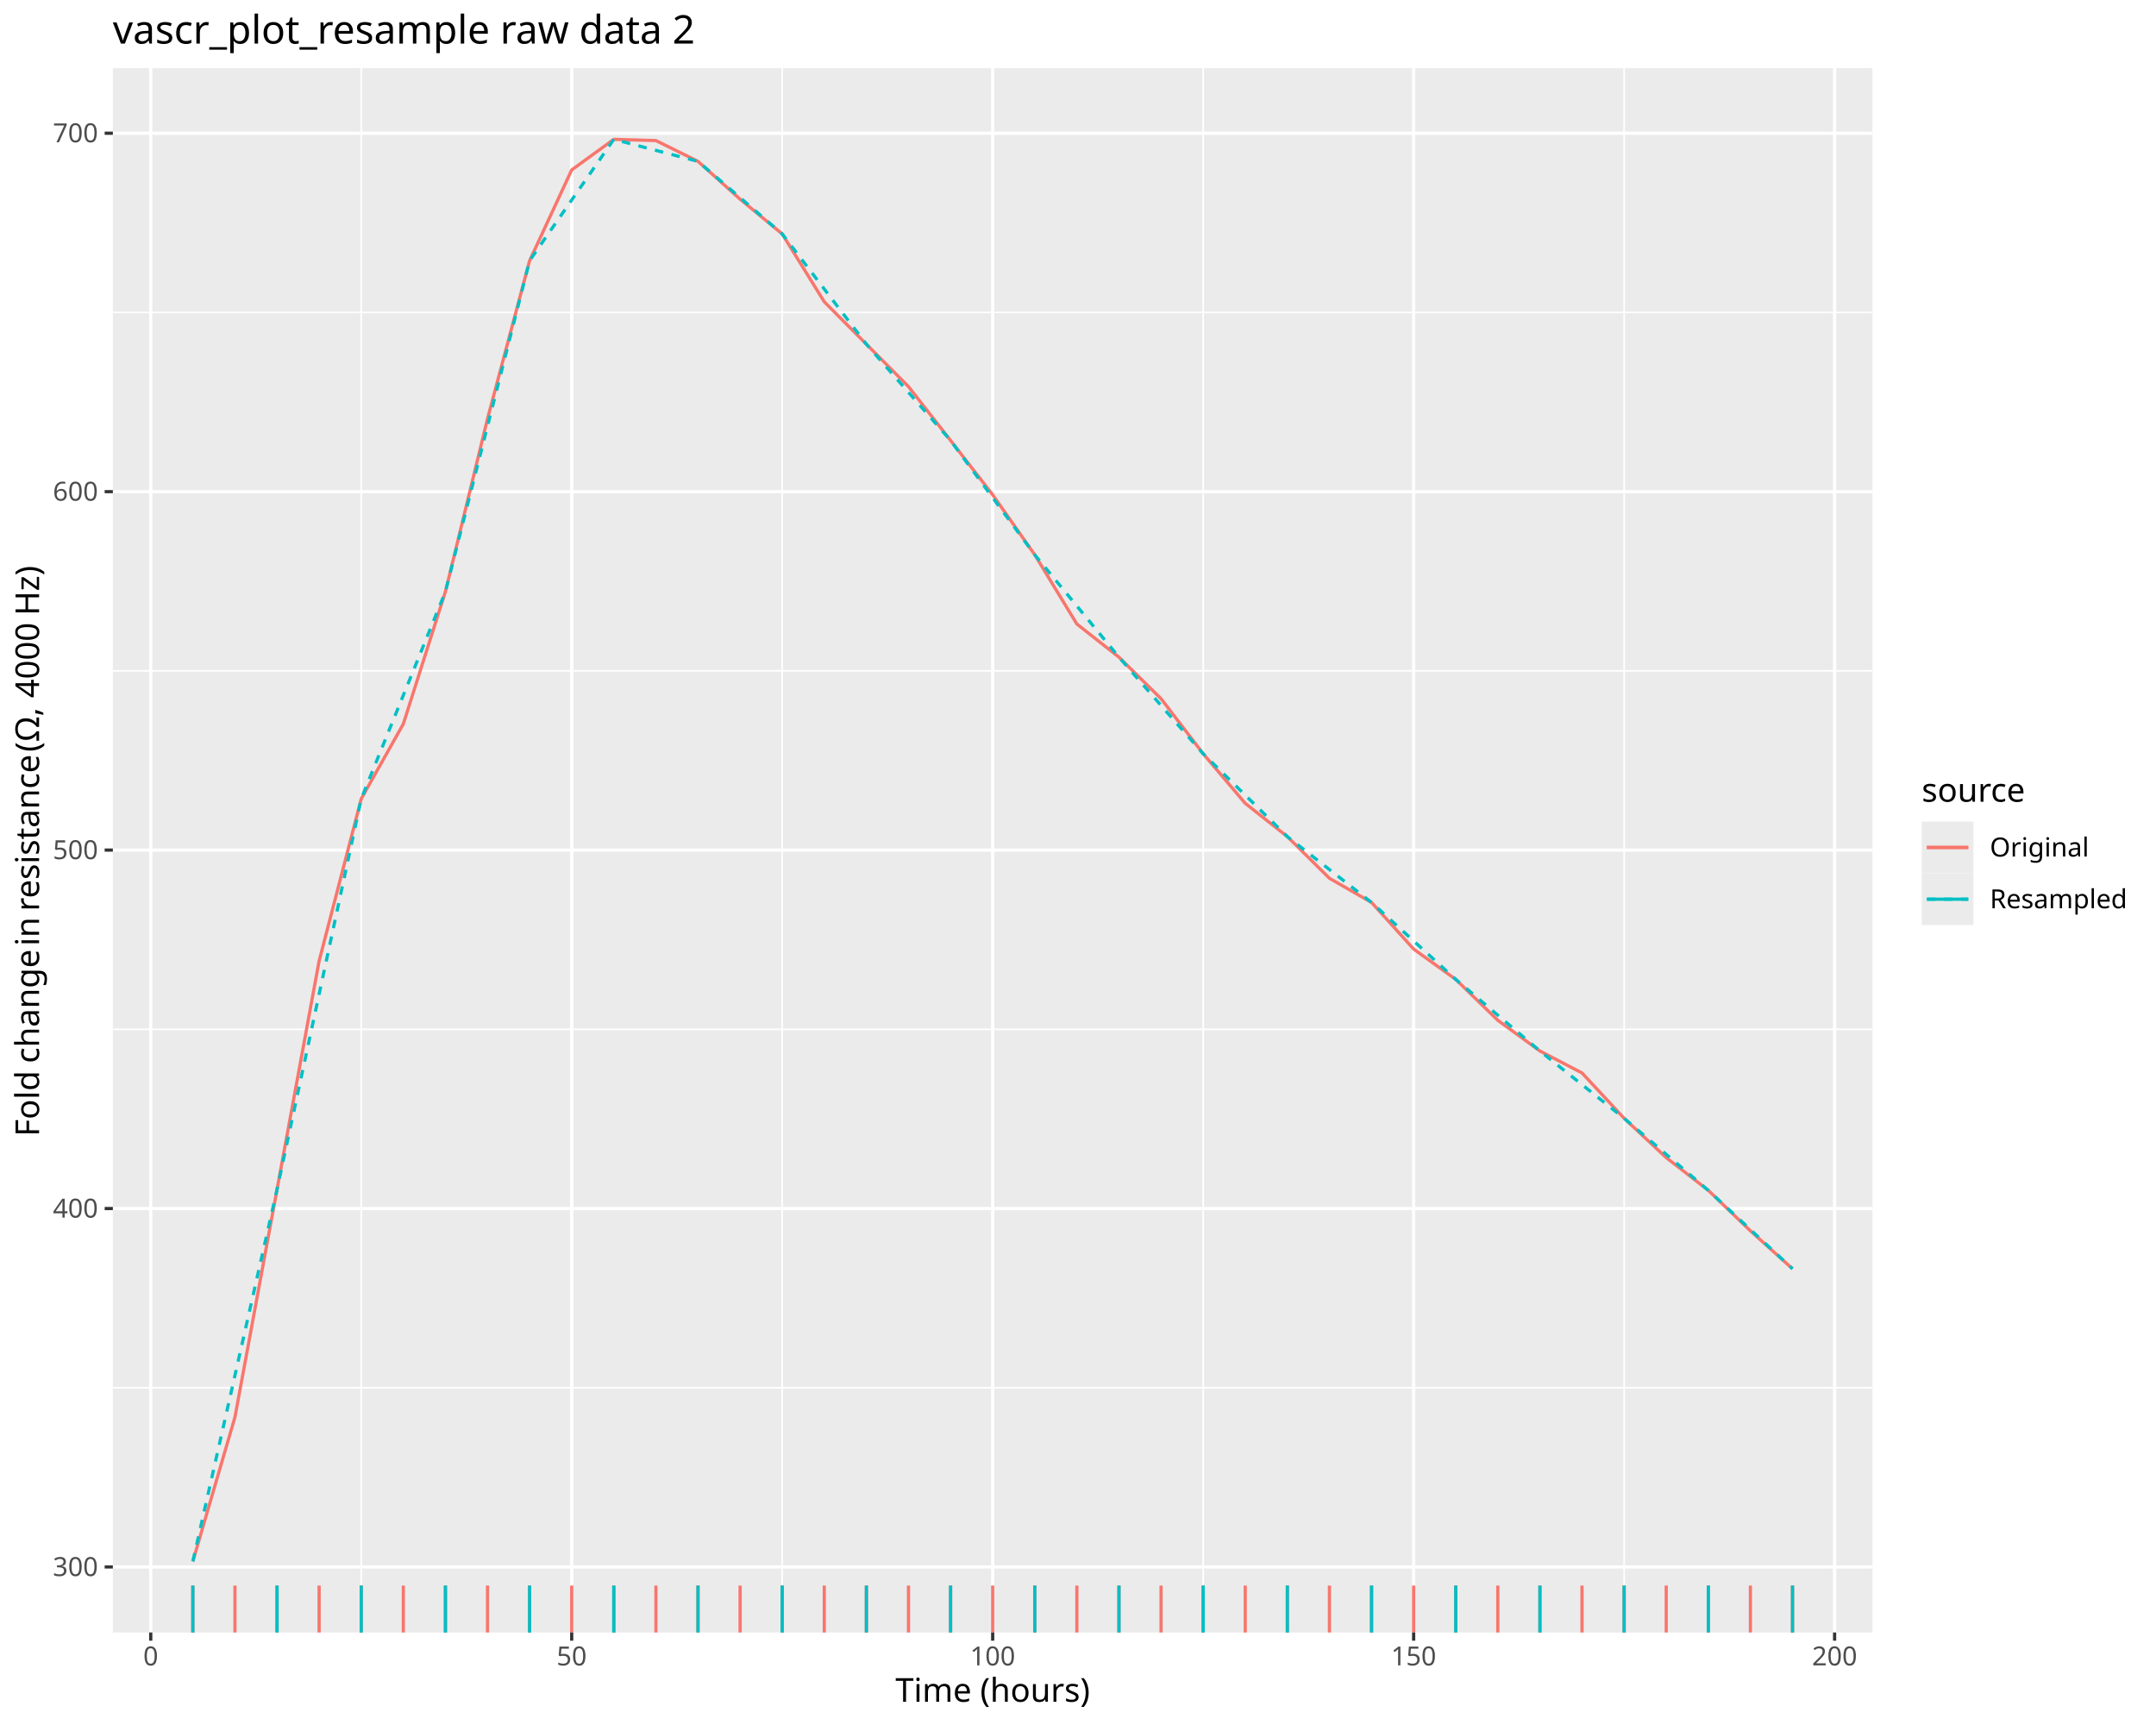
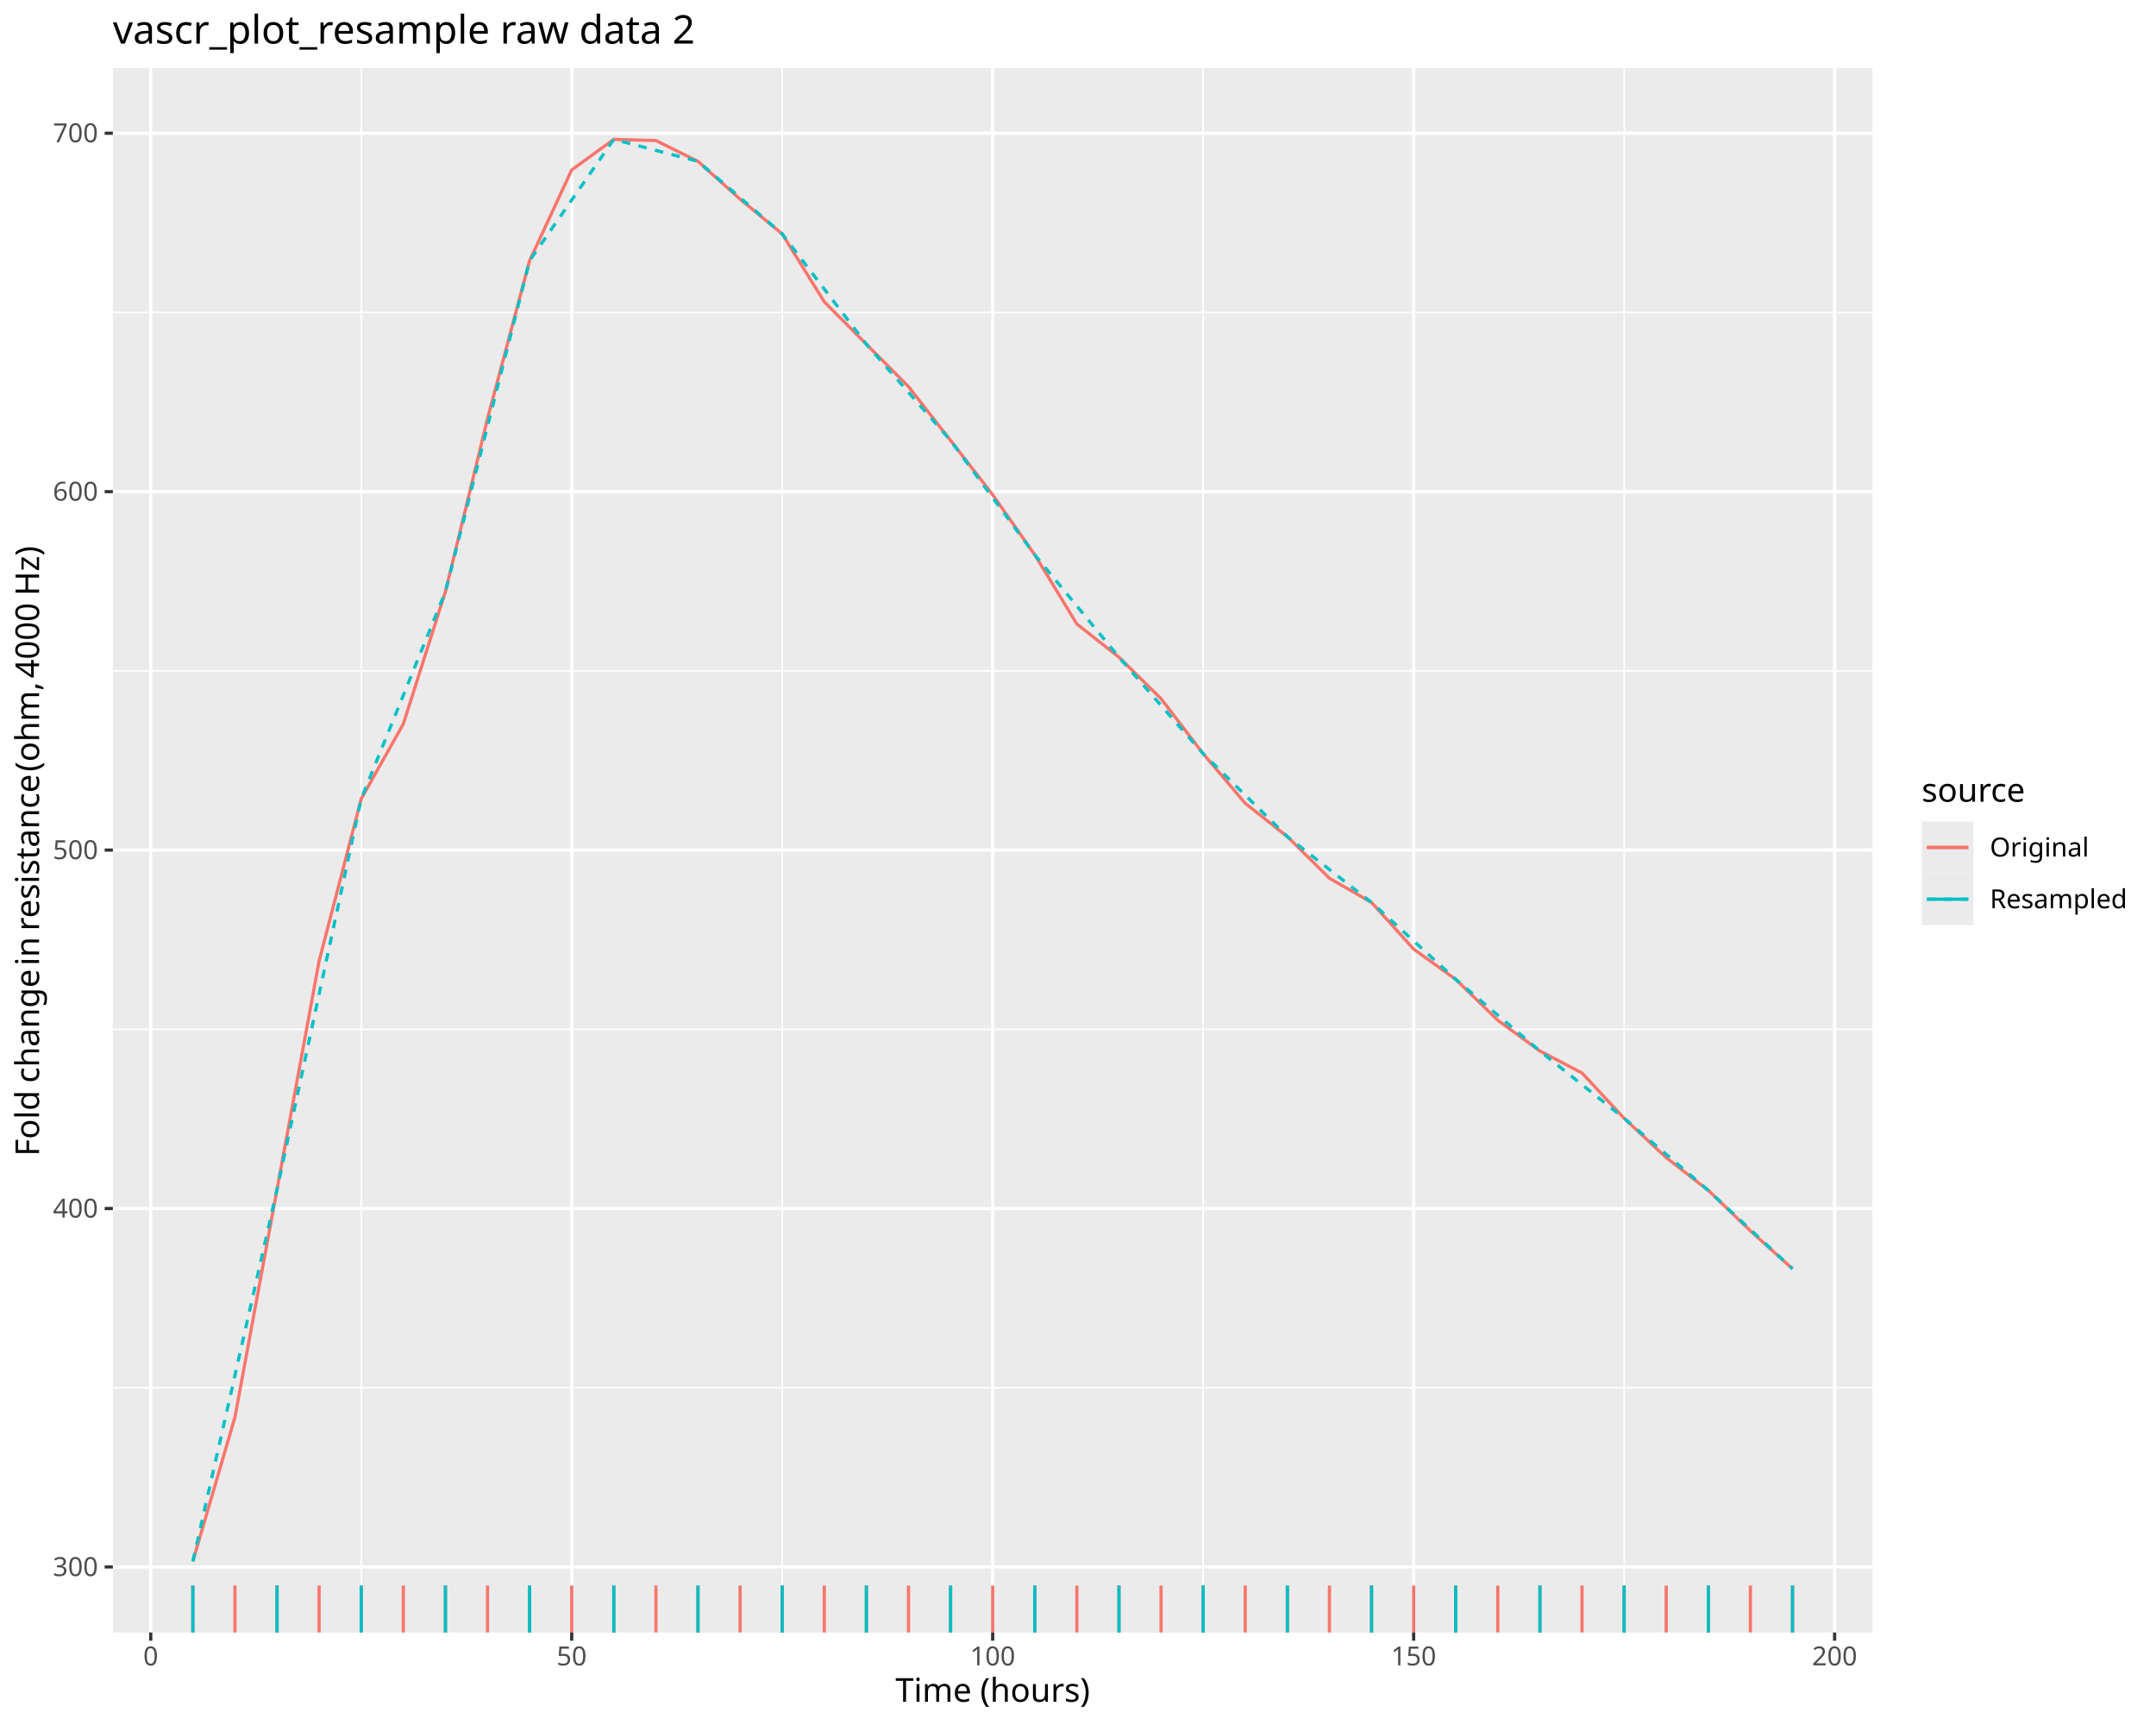
<svg xmlns="http://www.w3.org/2000/svg" class="svglite" data-engine-version="2.0" width="720.00pt" height="576.00pt" viewBox="0 0 720.00 576.00">
  <defs>
    <style type="text/css">
    .svglite line, .svglite polyline, .svglite polygon, .svglite path, .svglite rect, .svglite circle {
      fill: none;
      stroke: #000000;
      stroke-linecap: round;
      stroke-linejoin: round;
      stroke-miterlimit: 10.00;
    }
  </style>
  </defs>
  <rect width="100%" height="100%" style="stroke: none; fill: #FFFFFF;" />
  <defs>
    <clipPath id="cpMC4wMHw3MjAuMDB8MC4wMHw1NzYuMDA=">
      <rect x="0.00" y="0.00" width="720.00" height="576.00" />
    </clipPath>
  </defs>
  <g clip-path="url(#cpMC4wMHw3MjAuMDB8MC4wMHw1NzYuMDA=)">
    <rect x="0.00" y="0.00" width="720.00" height="576.00" style="stroke-width: 1.07; stroke: #FFFFFF; fill: #FFFFFF;" />
  </g>
  <defs>
    <clipPath id="cpMzcuNjl8NjI1LjMyfDIyLjc4fDU0NS4xMQ==">
      <rect x="37.69" y="22.78" width="587.63" height="522.33" />
    </clipPath>
  </defs>
  <g clip-path="url(#cpMzcuNjl8NjI1LjMyfDIyLjc4fDU0NS4xMQ==)">
    <rect x="37.69" y="22.78" width="587.63" height="522.33" style="stroke-width: 1.07; stroke: none; fill: #EBEBEB;" />
    <polyline points="37.69,463.39 625.32,463.39 " style="stroke-width: 0.53; stroke: #FFFFFF; stroke-linecap: butt;" />
    <polyline points="37.69,343.70 625.32,343.70 " style="stroke-width: 0.53; stroke: #FFFFFF; stroke-linecap: butt;" />
    <polyline points="37.69,224.01 625.32,224.01 " style="stroke-width: 0.53; stroke: #FFFFFF; stroke-linecap: butt;" />
    <polyline points="37.69,104.32 625.32,104.32 " style="stroke-width: 0.53; stroke: #FFFFFF; stroke-linecap: butt;" />
    <polyline points="120.63,545.11 120.63,22.78 " style="stroke-width: 0.53; stroke: #FFFFFF; stroke-linecap: butt;" />
    <polyline points="261.21,545.11 261.21,22.78 " style="stroke-width: 0.53; stroke: #FFFFFF; stroke-linecap: butt;" />
    <polyline points="401.80,545.11 401.80,22.78 " style="stroke-width: 0.53; stroke: #FFFFFF; stroke-linecap: butt;" />
    <polyline points="542.38,545.11 542.38,22.78 " style="stroke-width: 0.53; stroke: #FFFFFF; stroke-linecap: butt;" />
    <polyline points="37.69,523.23 625.32,523.23 " style="stroke-width: 1.07; stroke: #FFFFFF; stroke-linecap: butt;" />
    <polyline points="37.69,403.54 625.32,403.54 " style="stroke-width: 1.07; stroke: #FFFFFF; stroke-linecap: butt;" />
    <polyline points="37.69,283.85 625.32,283.85 " style="stroke-width: 1.07; stroke: #FFFFFF; stroke-linecap: butt;" />
    <polyline points="37.69,164.17 625.32,164.17 " style="stroke-width: 1.07; stroke: #FFFFFF; stroke-linecap: butt;" />
    <polyline points="37.69,44.48 625.32,44.48 " style="stroke-width: 1.07; stroke: #FFFFFF; stroke-linecap: butt;" />
    <polyline points="50.34,545.11 50.34,22.78 " style="stroke-width: 1.07; stroke: #FFFFFF; stroke-linecap: butt;" />
    <polyline points="190.92,545.11 190.92,22.78 " style="stroke-width: 1.07; stroke: #FFFFFF; stroke-linecap: butt;" />
    <polyline points="331.51,545.11 331.51,22.78 " style="stroke-width: 1.07; stroke: #FFFFFF; stroke-linecap: butt;" />
    <polyline points="472.09,545.11 472.09,22.78 " style="stroke-width: 1.07; stroke: #FFFFFF; stroke-linecap: butt;" />
    <polyline points="612.67,545.11 612.67,22.78 " style="stroke-width: 1.07; stroke: #FFFFFF; stroke-linecap: butt;" />
    <polyline points="64.40,521.37 78.46,473.22 92.52,397.15 106.57,320.88 120.63,266.74 134.69,241.73 148.75,197.57 162.81,139.79 176.86,87.04 190.92,56.74 204.98,46.53 219.04,46.94 233.10,53.89 247.16,66.51 261.21,78.11 275.27,100.78 289.33,114.94 303.39,129.09 317.45,147.09 331.51,165.22 345.56,185.26 359.62,208.37 373.68,219.45 387.74,233.31 401.80,251.68 415.85,268.25 429.91,279.36 443.97,293.27 458.03,301.35 472.09,316.91 486.15,327.04 500.20,340.70 514.26,350.95 528.32,358.28 542.38,373.42 556.44,386.56 570.50,397.49 584.55,411.00 598.61,423.67 " style="stroke-width: 1.07; stroke: #F8766D; stroke-linecap: butt;" />
    <polyline points="64.40,521.37 92.52,397.15 120.63,266.74 148.75,197.57 176.86,87.04 204.98,46.53 233.10,53.89 261.21,78.11 289.33,114.94 317.45,147.09 345.56,185.26 373.68,219.45 401.80,251.68 429.91,279.36 458.03,301.35 486.15,327.04 514.26,350.95 542.38,373.42 570.50,397.49 598.61,423.67 " style="stroke-width: 1.07; stroke: #00BFC4; stroke-dasharray: 2.85,2.85; stroke-linecap: butt;" />
    <line x1="64.40" y1="545.11" x2="64.40" y2="529.44" style="stroke-width: 1.07; stroke: #F8766D; stroke-linecap: butt;" />
    <line x1="78.46" y1="545.11" x2="78.46" y2="529.44" style="stroke-width: 1.07; stroke: #F8766D; stroke-linecap: butt;" />
    <line x1="92.52" y1="545.11" x2="92.52" y2="529.44" style="stroke-width: 1.07; stroke: #F8766D; stroke-linecap: butt;" />
    <line x1="106.57" y1="545.11" x2="106.57" y2="529.44" style="stroke-width: 1.07; stroke: #F8766D; stroke-linecap: butt;" />
    <line x1="120.63" y1="545.11" x2="120.63" y2="529.44" style="stroke-width: 1.07; stroke: #F8766D; stroke-linecap: butt;" />
    <line x1="134.69" y1="545.11" x2="134.69" y2="529.44" style="stroke-width: 1.07; stroke: #F8766D; stroke-linecap: butt;" />
    <line x1="148.75" y1="545.11" x2="148.75" y2="529.44" style="stroke-width: 1.07; stroke: #F8766D; stroke-linecap: butt;" />
    <line x1="162.81" y1="545.11" x2="162.81" y2="529.44" style="stroke-width: 1.07; stroke: #F8766D; stroke-linecap: butt;" />
    <line x1="176.86" y1="545.11" x2="176.86" y2="529.44" style="stroke-width: 1.07; stroke: #F8766D; stroke-linecap: butt;" />
    <line x1="190.92" y1="545.11" x2="190.92" y2="529.44" style="stroke-width: 1.07; stroke: #F8766D; stroke-linecap: butt;" />
    <line x1="204.98" y1="545.11" x2="204.98" y2="529.44" style="stroke-width: 1.07; stroke: #F8766D; stroke-linecap: butt;" />
    <line x1="219.04" y1="545.11" x2="219.04" y2="529.44" style="stroke-width: 1.07; stroke: #F8766D; stroke-linecap: butt;" />
    <line x1="233.10" y1="545.11" x2="233.10" y2="529.44" style="stroke-width: 1.07; stroke: #F8766D; stroke-linecap: butt;" />
    <line x1="247.16" y1="545.11" x2="247.16" y2="529.44" style="stroke-width: 1.07; stroke: #F8766D; stroke-linecap: butt;" />
    <line x1="261.21" y1="545.11" x2="261.21" y2="529.44" style="stroke-width: 1.07; stroke: #F8766D; stroke-linecap: butt;" />
    <line x1="275.27" y1="545.11" x2="275.27" y2="529.44" style="stroke-width: 1.07; stroke: #F8766D; stroke-linecap: butt;" />
    <line x1="289.33" y1="545.11" x2="289.33" y2="529.44" style="stroke-width: 1.07; stroke: #F8766D; stroke-linecap: butt;" />
    <line x1="303.39" y1="545.11" x2="303.39" y2="529.44" style="stroke-width: 1.07; stroke: #F8766D; stroke-linecap: butt;" />
    <line x1="317.45" y1="545.11" x2="317.45" y2="529.44" style="stroke-width: 1.07; stroke: #F8766D; stroke-linecap: butt;" />
    <line x1="331.51" y1="545.11" x2="331.51" y2="529.44" style="stroke-width: 1.07; stroke: #F8766D; stroke-linecap: butt;" />
    <line x1="345.56" y1="545.11" x2="345.56" y2="529.44" style="stroke-width: 1.07; stroke: #F8766D; stroke-linecap: butt;" />
    <line x1="359.62" y1="545.11" x2="359.62" y2="529.44" style="stroke-width: 1.07; stroke: #F8766D; stroke-linecap: butt;" />
    <line x1="373.68" y1="545.11" x2="373.68" y2="529.44" style="stroke-width: 1.07; stroke: #F8766D; stroke-linecap: butt;" />
    <line x1="387.74" y1="545.11" x2="387.74" y2="529.44" style="stroke-width: 1.07; stroke: #F8766D; stroke-linecap: butt;" />
    <line x1="401.80" y1="545.11" x2="401.80" y2="529.44" style="stroke-width: 1.07; stroke: #F8766D; stroke-linecap: butt;" />
    <line x1="415.85" y1="545.11" x2="415.85" y2="529.44" style="stroke-width: 1.07; stroke: #F8766D; stroke-linecap: butt;" />
    <line x1="429.91" y1="545.11" x2="429.91" y2="529.44" style="stroke-width: 1.07; stroke: #F8766D; stroke-linecap: butt;" />
    <line x1="443.97" y1="545.11" x2="443.97" y2="529.44" style="stroke-width: 1.07; stroke: #F8766D; stroke-linecap: butt;" />
    <line x1="458.03" y1="545.11" x2="458.03" y2="529.44" style="stroke-width: 1.07; stroke: #F8766D; stroke-linecap: butt;" />
    <line x1="472.09" y1="545.11" x2="472.09" y2="529.44" style="stroke-width: 1.07; stroke: #F8766D; stroke-linecap: butt;" />
    <line x1="486.15" y1="545.11" x2="486.15" y2="529.44" style="stroke-width: 1.07; stroke: #F8766D; stroke-linecap: butt;" />
    <line x1="500.20" y1="545.11" x2="500.20" y2="529.44" style="stroke-width: 1.07; stroke: #F8766D; stroke-linecap: butt;" />
    <line x1="514.26" y1="545.11" x2="514.26" y2="529.44" style="stroke-width: 1.07; stroke: #F8766D; stroke-linecap: butt;" />
    <line x1="528.32" y1="545.11" x2="528.32" y2="529.44" style="stroke-width: 1.07; stroke: #F8766D; stroke-linecap: butt;" />
    <line x1="542.38" y1="545.11" x2="542.38" y2="529.44" style="stroke-width: 1.07; stroke: #F8766D; stroke-linecap: butt;" />
    <line x1="556.44" y1="545.11" x2="556.44" y2="529.44" style="stroke-width: 1.07; stroke: #F8766D; stroke-linecap: butt;" />
    <line x1="570.50" y1="545.11" x2="570.50" y2="529.44" style="stroke-width: 1.07; stroke: #F8766D; stroke-linecap: butt;" />
    <line x1="584.55" y1="545.11" x2="584.55" y2="529.44" style="stroke-width: 1.07; stroke: #F8766D; stroke-linecap: butt;" />
    <line x1="598.61" y1="545.11" x2="598.61" y2="529.44" style="stroke-width: 1.07; stroke: #F8766D; stroke-linecap: butt;" />
    <line x1="64.40" y1="545.11" x2="64.40" y2="529.44" style="stroke-width: 1.07; stroke: #00BFC4; stroke-linecap: butt;" />
    <line x1="92.52" y1="545.11" x2="92.52" y2="529.44" style="stroke-width: 1.07; stroke: #00BFC4; stroke-linecap: butt;" />
    <line x1="120.63" y1="545.11" x2="120.63" y2="529.44" style="stroke-width: 1.07; stroke: #00BFC4; stroke-linecap: butt;" />
    <line x1="148.75" y1="545.11" x2="148.75" y2="529.44" style="stroke-width: 1.07; stroke: #00BFC4; stroke-linecap: butt;" />
    <line x1="176.86" y1="545.11" x2="176.86" y2="529.44" style="stroke-width: 1.07; stroke: #00BFC4; stroke-linecap: butt;" />
    <line x1="204.98" y1="545.11" x2="204.98" y2="529.44" style="stroke-width: 1.07; stroke: #00BFC4; stroke-linecap: butt;" />
    <line x1="233.10" y1="545.11" x2="233.10" y2="529.44" style="stroke-width: 1.07; stroke: #00BFC4; stroke-linecap: butt;" />
    <line x1="261.21" y1="545.11" x2="261.21" y2="529.44" style="stroke-width: 1.07; stroke: #00BFC4; stroke-linecap: butt;" />
    <line x1="289.33" y1="545.11" x2="289.33" y2="529.44" style="stroke-width: 1.07; stroke: #00BFC4; stroke-linecap: butt;" />
    <line x1="317.45" y1="545.11" x2="317.45" y2="529.44" style="stroke-width: 1.07; stroke: #00BFC4; stroke-linecap: butt;" />
    <line x1="345.56" y1="545.11" x2="345.56" y2="529.44" style="stroke-width: 1.07; stroke: #00BFC4; stroke-linecap: butt;" />
    <line x1="373.68" y1="545.11" x2="373.68" y2="529.44" style="stroke-width: 1.07; stroke: #00BFC4; stroke-linecap: butt;" />
    <line x1="401.80" y1="545.11" x2="401.80" y2="529.44" style="stroke-width: 1.07; stroke: #00BFC4; stroke-linecap: butt;" />
    <line x1="429.91" y1="545.11" x2="429.91" y2="529.44" style="stroke-width: 1.07; stroke: #00BFC4; stroke-linecap: butt;" />
    <line x1="458.03" y1="545.11" x2="458.03" y2="529.44" style="stroke-width: 1.07; stroke: #00BFC4; stroke-linecap: butt;" />
    <line x1="486.15" y1="545.11" x2="486.15" y2="529.44" style="stroke-width: 1.07; stroke: #00BFC4; stroke-linecap: butt;" />
    <line x1="514.26" y1="545.11" x2="514.26" y2="529.44" style="stroke-width: 1.07; stroke: #00BFC4; stroke-linecap: butt;" />
    <line x1="542.38" y1="545.11" x2="542.38" y2="529.44" style="stroke-width: 1.07; stroke: #00BFC4; stroke-linecap: butt;" />
    <line x1="570.50" y1="545.11" x2="570.50" y2="529.44" style="stroke-width: 1.07; stroke: #00BFC4; stroke-linecap: butt;" />
    <line x1="598.61" y1="545.11" x2="598.61" y2="529.44" style="stroke-width: 1.07; stroke: #00BFC4; stroke-linecap: butt;" />
  </g>
  <g clip-path="url(#cpMC4wMHw3MjAuMDB8MC4wMHw1NzYuMDA=)">
    <text x="32.76" y="526.26" text-anchor="end" style="font-size: 8.80px; fill: #4D4D4D; font-family: sans;" textLength="14.68px" lengthAdjust="spacingAndGlyphs">300</text>
    <text x="32.76" y="406.57" text-anchor="end" style="font-size: 8.80px; fill: #4D4D4D; font-family: sans;" textLength="14.68px" lengthAdjust="spacingAndGlyphs">400</text>
    <text x="32.76" y="286.88" text-anchor="end" style="font-size: 8.80px; fill: #4D4D4D; font-family: sans;" textLength="14.68px" lengthAdjust="spacingAndGlyphs">500</text>
    <text x="32.76" y="167.19" text-anchor="end" style="font-size: 8.80px; fill: #4D4D4D; font-family: sans;" textLength="14.68px" lengthAdjust="spacingAndGlyphs">600</text>
    <text x="32.76" y="47.50" text-anchor="end" style="font-size: 8.80px; fill: #4D4D4D; font-family: sans;" textLength="14.68px" lengthAdjust="spacingAndGlyphs">700</text>
    <polyline points="34.95,523.23 37.69,523.23 " style="stroke-width: 1.07; stroke: #333333; stroke-linecap: butt;" />
    <polyline points="34.95,403.54 37.69,403.54 " style="stroke-width: 1.07; stroke: #333333; stroke-linecap: butt;" />
    <polyline points="34.95,283.85 37.69,283.85 " style="stroke-width: 1.07; stroke: #333333; stroke-linecap: butt;" />
    <polyline points="34.95,164.17 37.69,164.17 " style="stroke-width: 1.07; stroke: #333333; stroke-linecap: butt;" />
    <polyline points="34.95,44.48 37.69,44.48 " style="stroke-width: 1.07; stroke: #333333; stroke-linecap: butt;" />
    <polyline points="50.34,547.85 50.34,545.11 " style="stroke-width: 1.07; stroke: #333333; stroke-linecap: butt;" />
    <polyline points="190.92,547.85 190.92,545.11 " style="stroke-width: 1.07; stroke: #333333; stroke-linecap: butt;" />
    <polyline points="331.51,547.85 331.51,545.11 " style="stroke-width: 1.07; stroke: #333333; stroke-linecap: butt;" />
    <polyline points="472.09,547.85 472.09,545.11 " style="stroke-width: 1.07; stroke: #333333; stroke-linecap: butt;" />
    <polyline points="612.67,547.85 612.67,545.11 " style="stroke-width: 1.07; stroke: #333333; stroke-linecap: butt;" />
    <text x="50.34" y="556.10" text-anchor="middle" style="font-size: 8.80px; fill: #4D4D4D; font-family: sans;" textLength="4.89px" lengthAdjust="spacingAndGlyphs">0</text>
    <text x="190.92" y="556.10" text-anchor="middle" style="font-size: 8.80px; fill: #4D4D4D; font-family: sans;" textLength="9.79px" lengthAdjust="spacingAndGlyphs">50</text>
    <text x="331.51" y="556.10" text-anchor="middle" style="font-size: 8.80px; fill: #4D4D4D; font-family: sans;" textLength="14.68px" lengthAdjust="spacingAndGlyphs">100</text>
    <text x="472.09" y="556.10" text-anchor="middle" style="font-size: 8.80px; fill: #4D4D4D; font-family: sans;" textLength="14.68px" lengthAdjust="spacingAndGlyphs">150</text>
    <text x="612.67" y="556.10" text-anchor="middle" style="font-size: 8.80px; fill: #4D4D4D; font-family: sans;" textLength="14.68px" lengthAdjust="spacingAndGlyphs">200</text>
    <text x="331.51" y="568.24" text-anchor="middle" style="font-size: 11.00px; font-family: sans;" textLength="62.35px" lengthAdjust="spacingAndGlyphs">Time (hours)</text>
-     <text transform="translate(13.05,379.48) rotate(-90)" style="font-size: 11.00px; font-family: sans;" textLength="21.40px" lengthAdjust="spacingAndGlyphs">Fold</text>
-     <text transform="translate(13.05,355.03) rotate(-90)" style="font-size: 11.00px; font-family: sans;" textLength="36.10px" lengthAdjust="spacingAndGlyphs">change</text>
-     <text transform="translate(13.05,315.88) rotate(-90)" style="font-size: 11.00px; font-family: sans;" textLength="8.56px" lengthAdjust="spacingAndGlyphs">in</text>
-     <text transform="translate(13.05,304.26) rotate(-90)" style="font-size: 11.00px; font-family: sans;" textLength="50.15px" lengthAdjust="spacingAndGlyphs">resistance</text>
-     <text transform="translate(13.05,251.06) rotate(-90)" style="font-size: 11.00px; font-family: sans;" textLength="14.94px" lengthAdjust="spacingAndGlyphs">(Ω,</text>
-     <text transform="translate(13.05,233.06) rotate(-90)" style="font-size: 11.00px; font-family: sans;" textLength="24.47px" lengthAdjust="spacingAndGlyphs">4000</text>
-     <text transform="translate(13.05,205.53) rotate(-90)" style="font-size: 11.00px; font-family: sans;" textLength="17.11px" lengthAdjust="spacingAndGlyphs">Hz)</text>
+     <text transform="translate(13.05,386.07) rotate(-90)" style="font-size: 11.00px; font-family: sans;" textLength="21.40px" lengthAdjust="spacingAndGlyphs">Fold</text>
+     <text transform="translate(13.05,361.62) rotate(-90)" style="font-size: 11.00px; font-family: sans;" textLength="36.10px" lengthAdjust="spacingAndGlyphs">change</text>
+     <text transform="translate(13.05,322.47) rotate(-90)" style="font-size: 11.00px; font-family: sans;" textLength="8.56px" lengthAdjust="spacingAndGlyphs">in</text>
+     <text transform="translate(13.05,310.85) rotate(-90)" style="font-size: 11.00px; font-family: sans;" textLength="50.15px" lengthAdjust="spacingAndGlyphs">resistance</text>
+     <text transform="translate(13.05,257.65) rotate(-90)" style="font-size: 11.00px; font-family: sans;" textLength="28.12px" lengthAdjust="spacingAndGlyphs">(ohm,</text>
+     <text transform="translate(13.05,226.47) rotate(-90)" style="font-size: 11.00px; font-family: sans;" textLength="24.47px" lengthAdjust="spacingAndGlyphs">4000</text>
+     <text transform="translate(13.05,198.94) rotate(-90)" style="font-size: 11.00px; font-family: sans;" textLength="17.11px" lengthAdjust="spacingAndGlyphs">Hz)</text>
    <rect x="636.28" y="253.52" width="78.24" height="60.85" style="stroke-width: 1.07; stroke: none; fill: #FFFFFF;" />
    <text x="641.76" y="267.71" style="font-size: 11.00px; font-family: sans;" textLength="33.03px" lengthAdjust="spacingAndGlyphs">source</text>
    <rect x="641.76" y="274.33" width="17.28" height="17.28" style="stroke-width: 1.07; stroke: none; fill: #EBEBEB;" />
    <line x1="643.49" y1="282.97" x2="657.31" y2="282.97" style="stroke-width: 1.07; stroke: #F8766D; stroke-linecap: butt;" />
    <line x1="643.49" y1="282.97" x2="657.31" y2="282.97" style="stroke-width: 1.07; stroke: #F8766D; stroke-linecap: butt;" />
    <rect x="641.76" y="291.61" width="17.28" height="17.28" style="stroke-width: 1.07; stroke: none; fill: #EBEBEB;" />
    <line x1="643.49" y1="300.25" x2="657.31" y2="300.25" style="stroke-width: 1.07; stroke: #00BFC4; stroke-dasharray: 2.85,2.85; stroke-linecap: butt;" />
    <line x1="643.49" y1="300.25" x2="657.31" y2="300.25" style="stroke-width: 1.07; stroke: #00BFC4; stroke-linecap: butt;" />
    <text x="664.52" y="286.00" style="font-size: 8.80px; font-family: sans;" textLength="30.32px" lengthAdjust="spacingAndGlyphs">Original</text>
    <text x="664.52" y="303.28" style="font-size: 8.80px; font-family: sans;" textLength="44.52px" lengthAdjust="spacingAndGlyphs">Resampled</text>
    <text x="37.69" y="14.56" style="font-size: 13.20px; font-family: sans;" textLength="187.13px" lengthAdjust="spacingAndGlyphs">vascr_plot_resample raw data 2</text>
  </g>
</svg>
